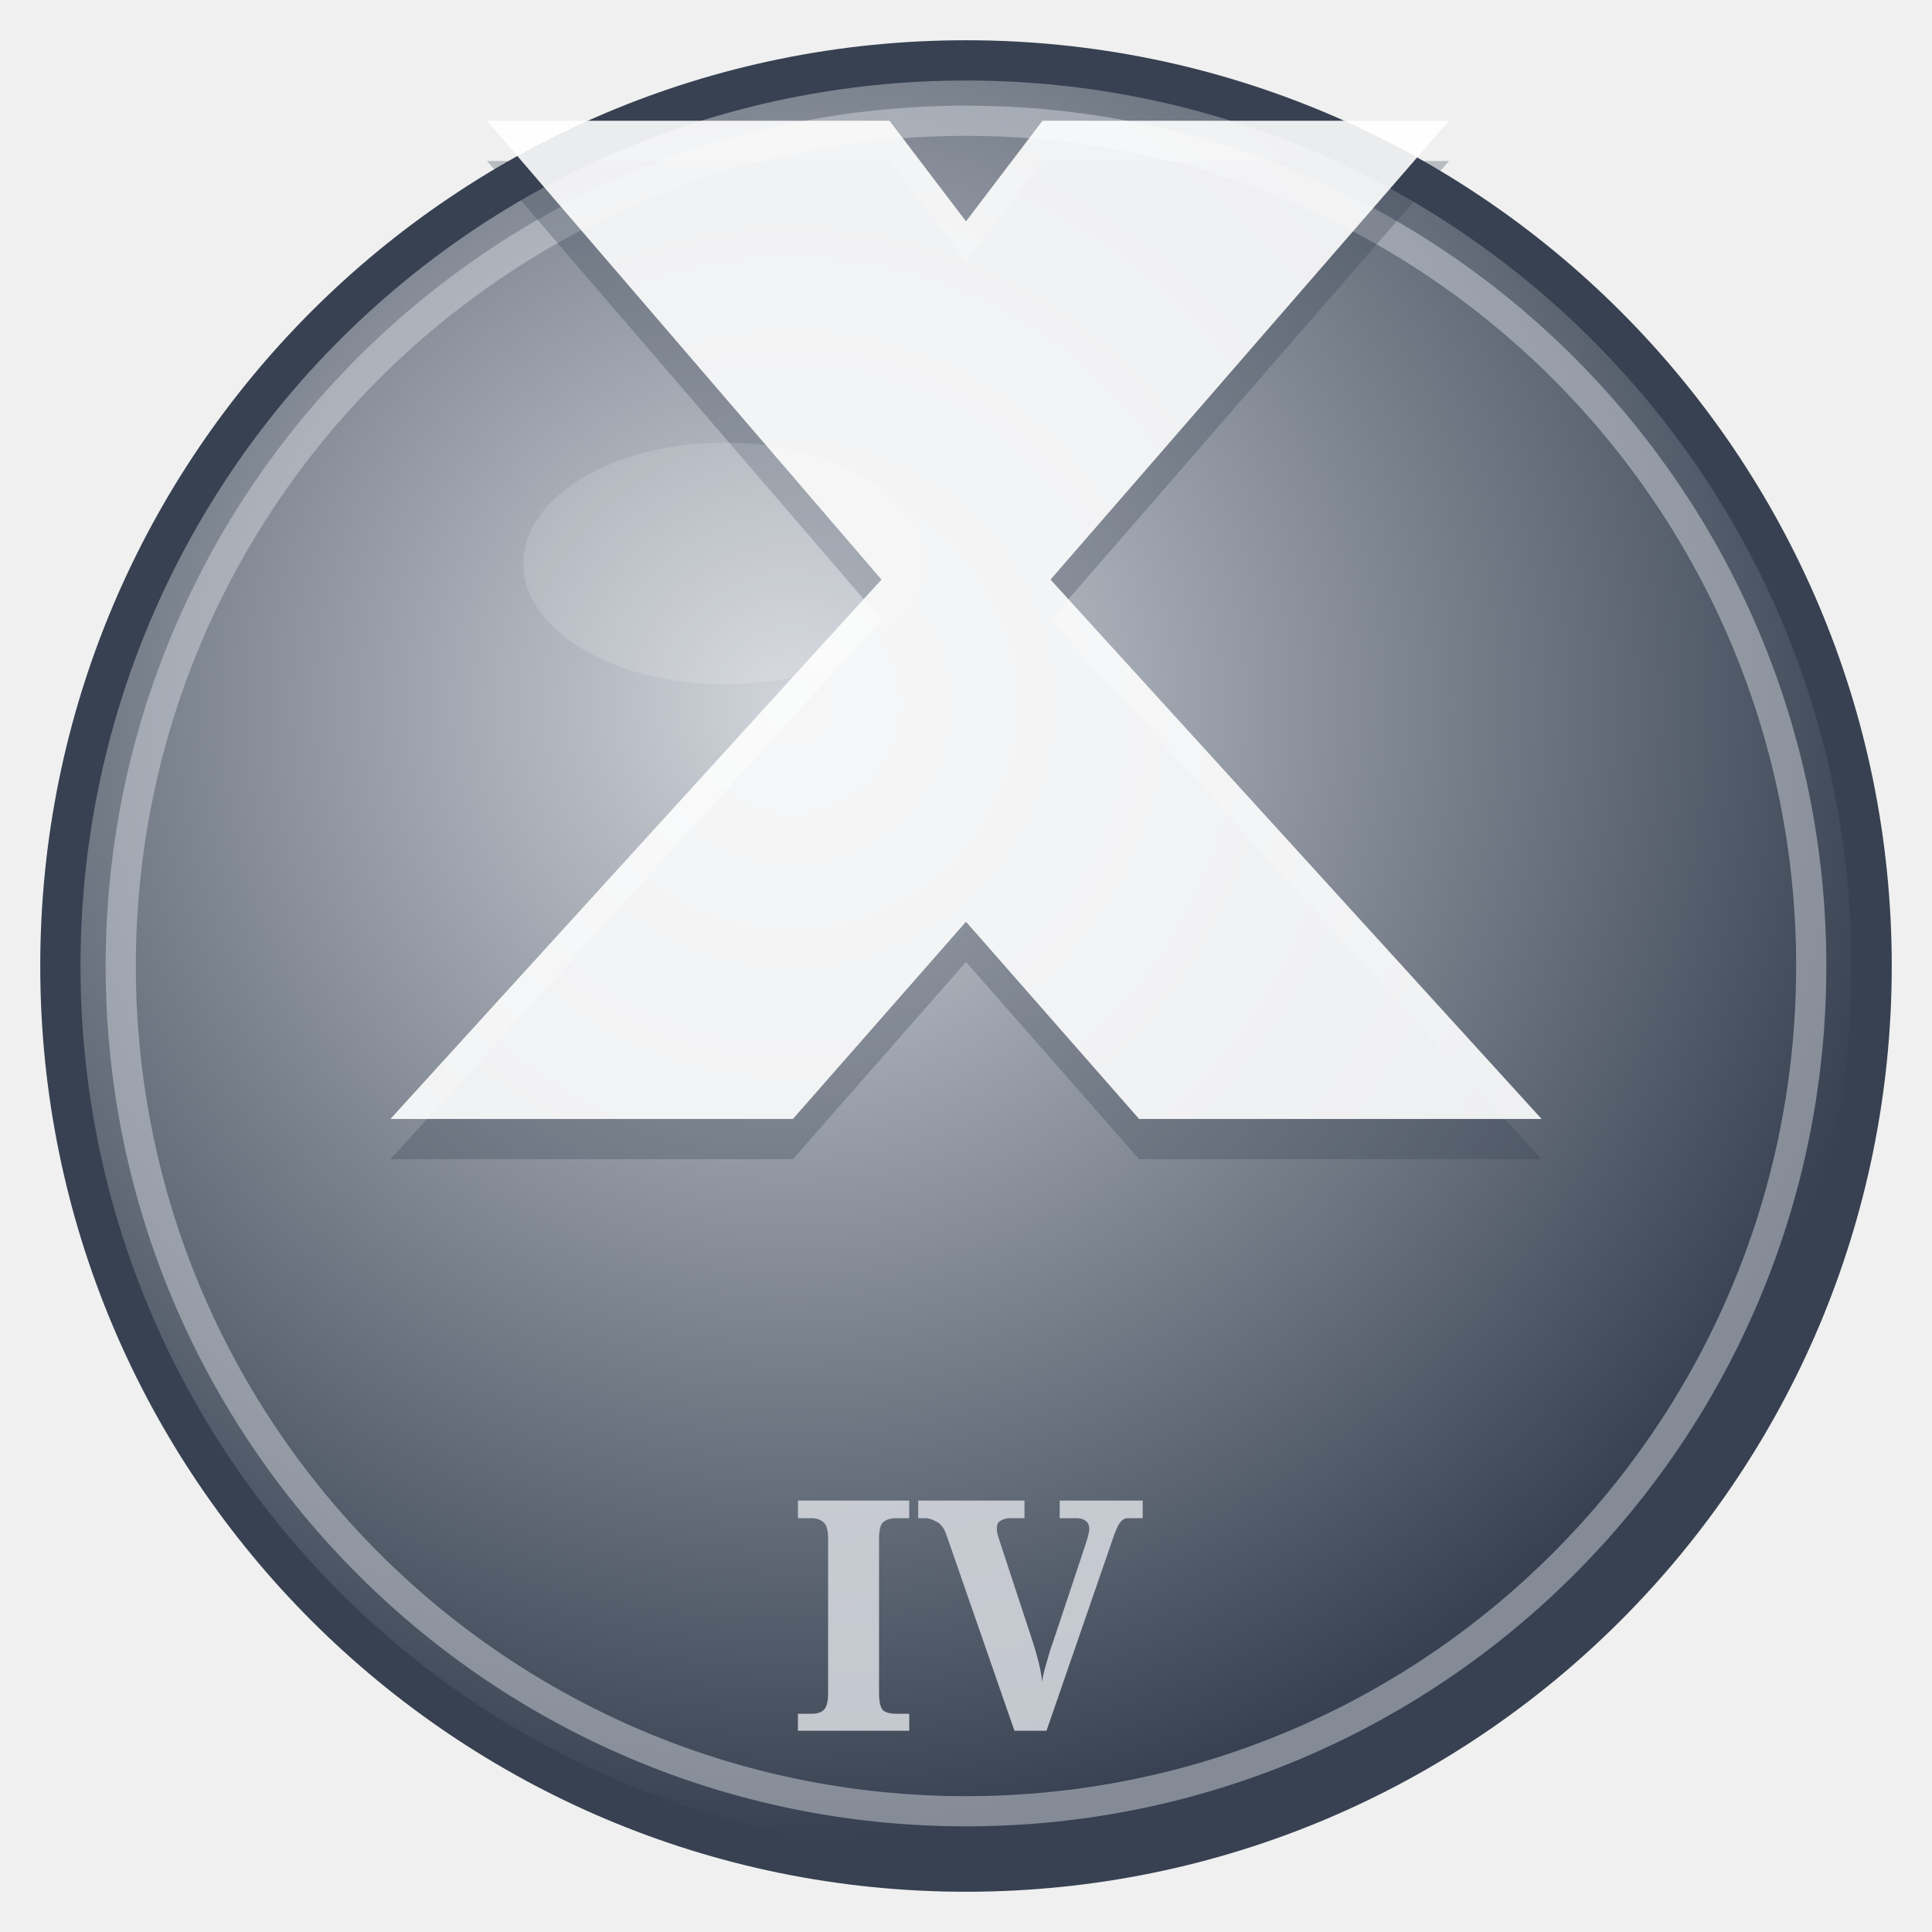
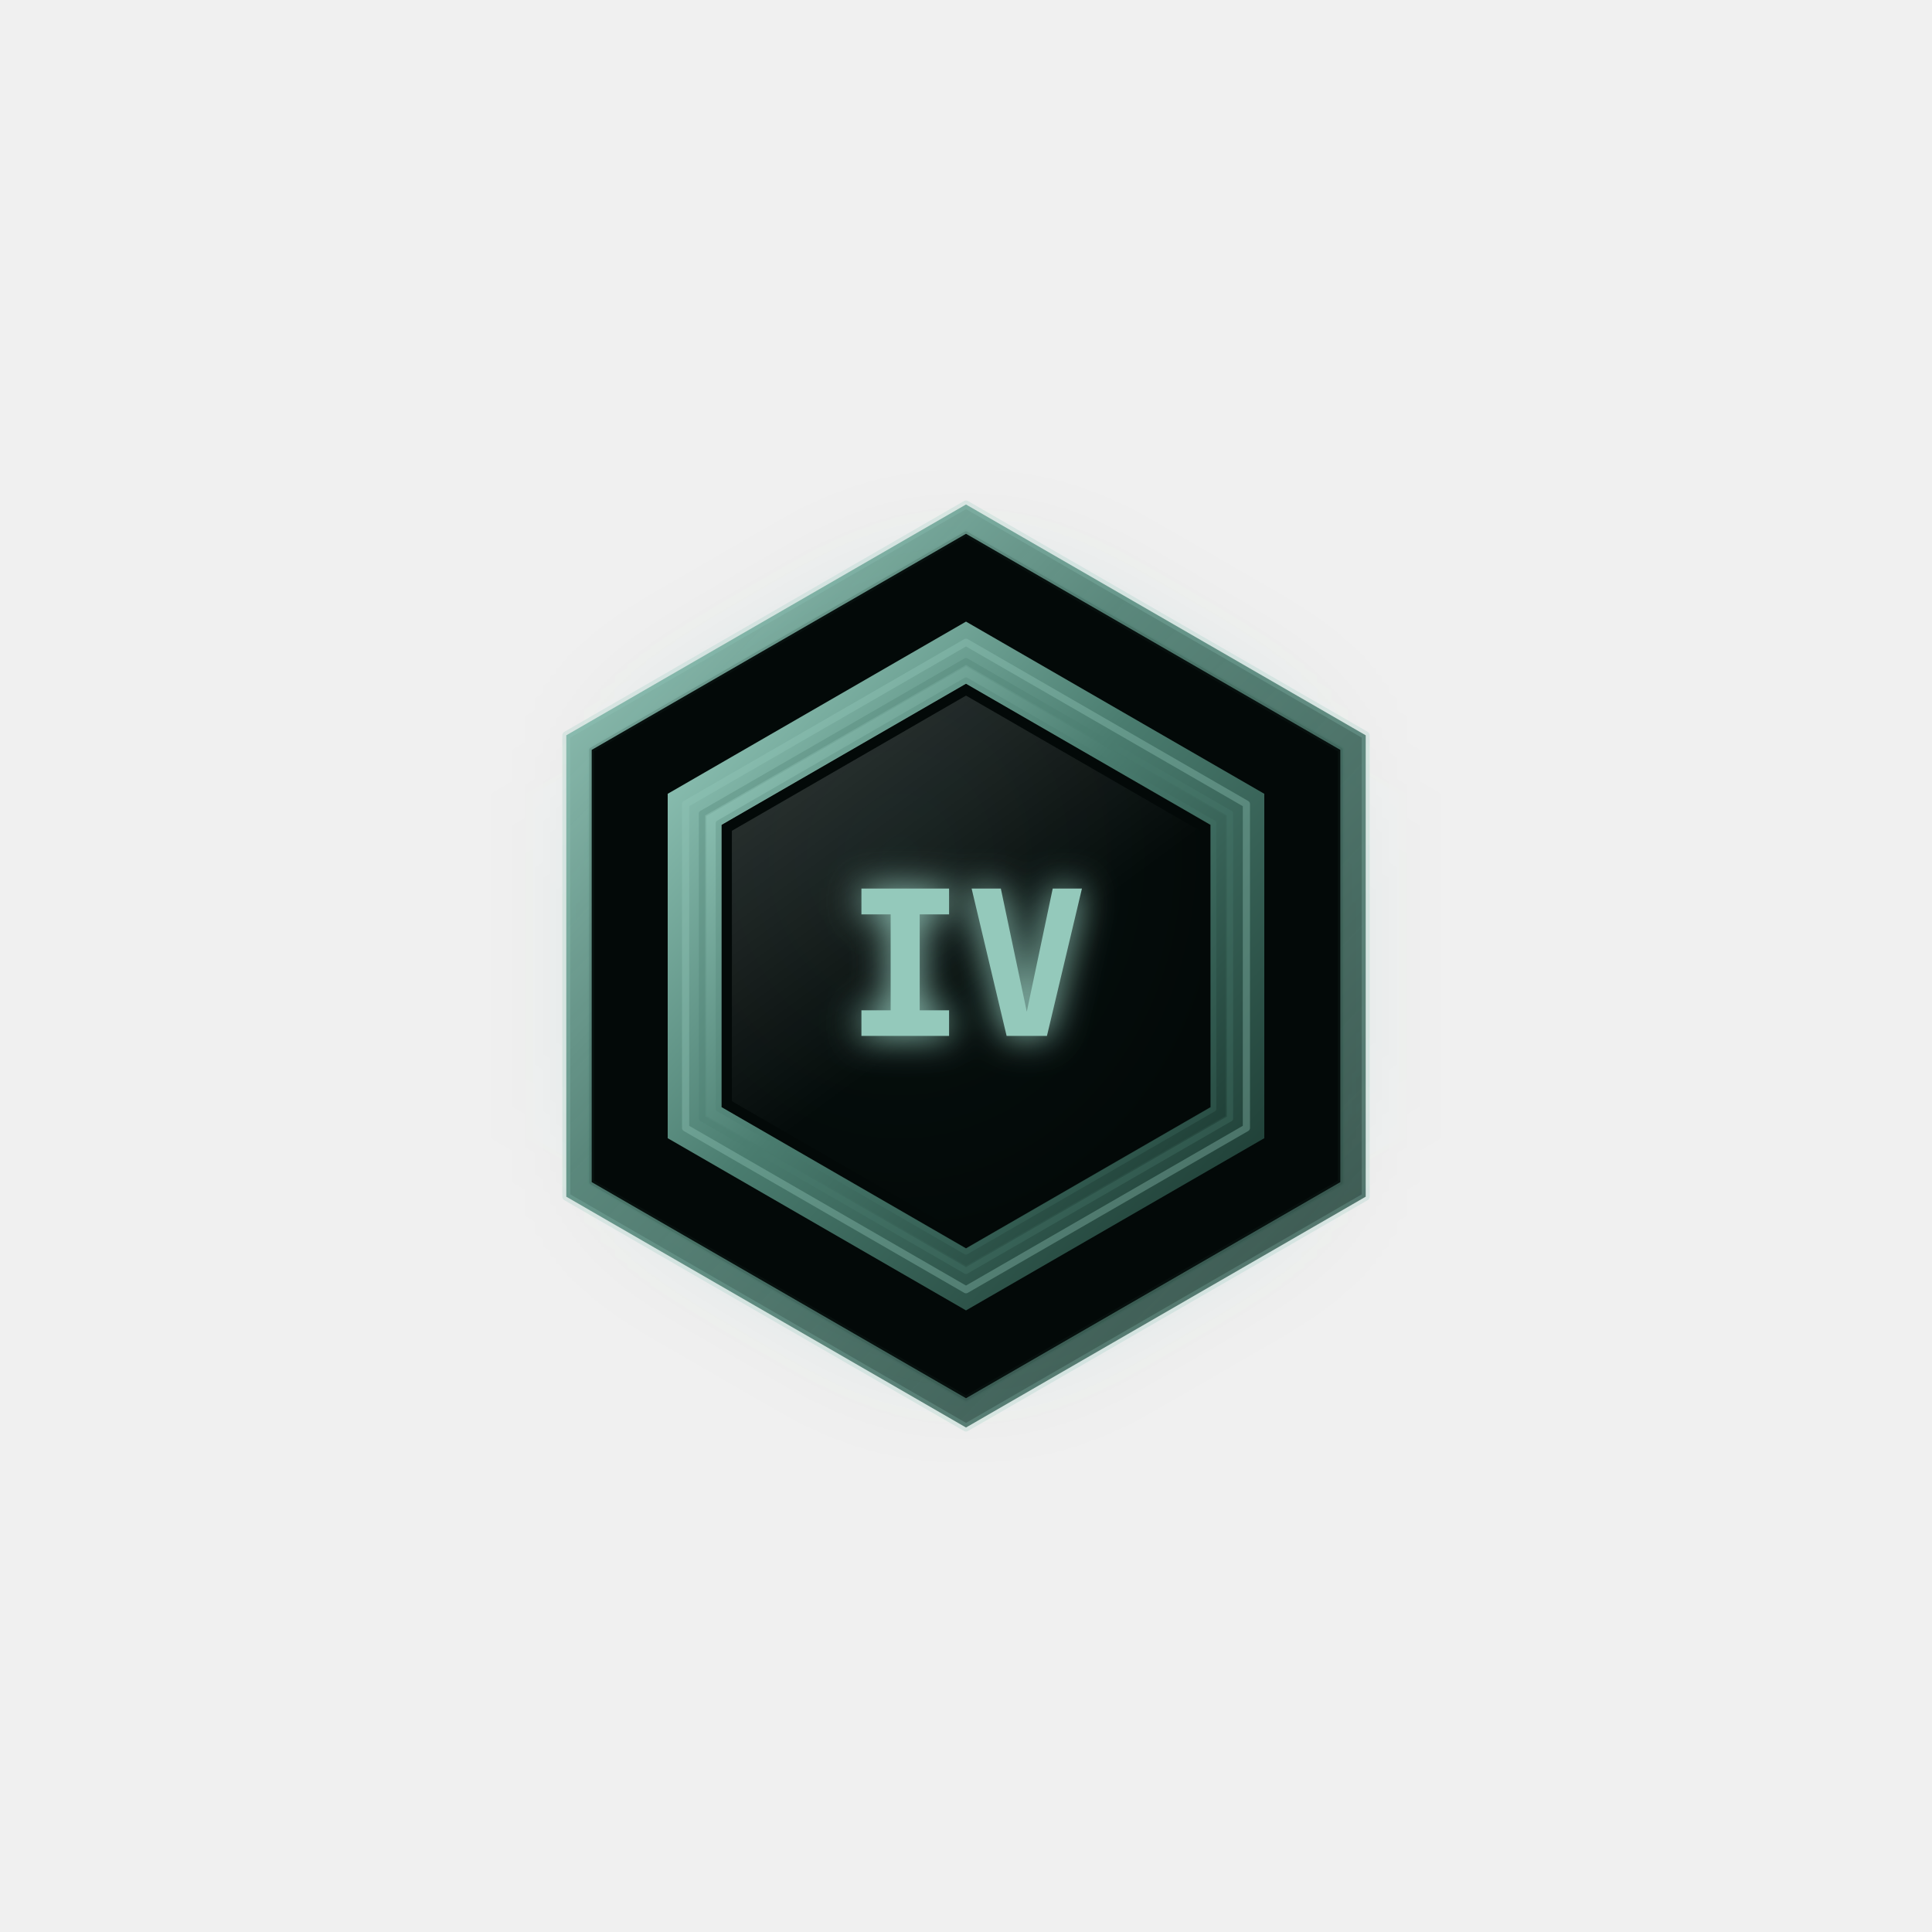
- <svg xmlns="http://www.w3.org/2000/svg" viewBox="0 0 48 48" role="img" aria-label="Season Tier IV Badge">
+ <svg xmlns="http://www.w3.org/2000/svg" width="84" height="84" viewBox="-54.60 -54.60 193.20 193.20" overflow="visible" role="img" aria-label="Season Tier IV">
  <defs>
-     <radialGradient id="stg_4" cx="40%" cy="35%" r="65%">
-       <stop offset="0%" stop-color="#D1D5DB" />
-       <stop offset="100%" stop-color="#374151" />
+     <radialGradient id="bgseas4" cx="36%" cy="30%" r="72%">
+       <stop offset="0%" stop-color="#071210" />
+       <stop offset="100%" stop-color="#030908" />
    </radialGradient>
+     <linearGradient id="rimseas4" x1="5%" y1="5%" x2="95%" y2="95%">
+       <stop offset="0%" stop-color="#94c9bb" />
+       <stop offset="45%" stop-color="#4a7c6f" />
+       <stop offset="100%" stop-color="#1a3830" />
+     </linearGradient>
+     <linearGradient id="shseas4" x1="18%" y1="0%" x2="82%" y2="100%">
+       <stop offset="0%" stop-color="white" stop-opacity="0.16" />
+       <stop offset="55%" stop-color="white" stop-opacity="0" />
+     </linearGradient>
+     <filter id="glseas4" x="-30%" y="-30%" width="160%" height="160%">
+       <feGaussianBlur stdDeviation="1.8" result="b" />
+       <feMerge>
+         <feMergeNode in="b" />
+         <feMergeNode in="SourceGraphic" />
+       </feMerge>
+     </filter>
+     <filter id="haloseas4" x="-120%" y="-120%" width="440%" height="440%">
+       <feGaussianBlur stdDeviation="8" result="b" />
+       <feMerge>
+         <feMergeNode in="b" />
+         <feMergeNode in="SourceGraphic" />
+       </feMerge>
+     </filter>
+     <linearGradient id="pgseas4_0" x1="5%" y1="0%" x2="95%" y2="100%">
+       <stop offset="0%" stop-color="#94c9bb" stop-opacity="0.95" />
+       <stop offset="38%" stop-color="#4a7c6f" stop-opacity="0.9" />
+       <stop offset="100%" stop-color="#1a3830" stop-opacity="0.85" />
+     </linearGradient>
+     <linearGradient id="pgseas4_1" x1="5%" y1="0%" x2="95%" y2="100%">
+       <stop offset="0%" stop-color="#94c9bb" stop-opacity="0.95" />
+       <stop offset="38%" stop-color="#4a7c6f" stop-opacity="0.9" />
+       <stop offset="100%" stop-color="#1a3830" stop-opacity="0.85" />
+     </linearGradient>
+     <linearGradient id="pgseas4_2" x1="5%" y1="0%" x2="95%" y2="100%">
+       <stop offset="0%" stop-color="#94c9bb" stop-opacity="0.95" />
+       <stop offset="38%" stop-color="#4a7c6f" stop-opacity="0.9" />
+       <stop offset="100%" stop-color="#1a3830" stop-opacity="0.85" />
+     </linearGradient>
+     <linearGradient id="pgseas4_3" x1="5%" y1="0%" x2="95%" y2="100%">
+       <stop offset="0%" stop-color="#94c9bb" stop-opacity="0.95" />
+       <stop offset="38%" stop-color="#4a7c6f" stop-opacity="0.9" />
+       <stop offset="100%" stop-color="#1a3830" stop-opacity="0.85" />
+     </linearGradient>
  </defs>
-   <circle cx="24" cy="24" r="23" fill="#374151" />
-   <circle cx="24" cy="24" r="22" fill="url(#stg_4)" />
-   <circle cx="24" cy="24" r="21" fill="none" stroke="#D1D5DB" stroke-width="0.75" opacity="0.5" />
-   <path d="M36,4 L26.1,15.4 L38.3,28.8 H28.3 L24,23.9 L19.7,28.8 H9.7 L21.9,15.4 L12.1,4 H22.1 L24,6.5 L25.9,4 Z" fill="#374151" opacity="0.3" />
-   <path d="M36,3 L26.1,14.4 L38.3,27.8 H28.3 L24,22.9 L19.7,27.8 H9.7 L21.9,14.4 L12.1,3 H22.1 L24,5.5 L25.9,3 Z" fill="white" opacity="0.9" />
-   <text x="24" y="43" text-anchor="middle" font-family="Georgia,serif" font-size="8" font-weight="700" fill="#D1D5DB" opacity="0.9">IV</text>
-   <ellipse cx="18" cy="14" rx="5" ry="3" fill="white" opacity="0.15" />
+   <path d="M71.83,24.78L71.83,59.22L42.00,76.44L12.17,59.22L12.17,24.78L42.00,7.56Z" fill="#4a7c6f" fill-opacity="0.35" filter="url(#haloseas4)" />
+   <path d="M74.36,23.32L74.36,60.68L42.00,79.37L9.64,60.68L9.64,23.32L42.00,4.63Z" fill="url(#pgseas4_0)" />
+   <path d="M71.83,24.78L71.83,59.22L42.00,76.44L12.17,59.22L12.17,24.78L42.00,7.56Z" fill="#030908" />
+   <path d="M74.36,23.32L74.36,60.68L42.00,79.37L9.64,60.68L9.64,23.32L42.00,4.63Z" fill="none" stroke="#94c9bb" stroke-width="0.8" stroke-opacity="0.48" stroke-linejoin="round" />
+   <path d="M71.83,24.78L71.83,59.22L42.00,76.44L12.17,59.22L12.17,24.78L42.00,7.56Z" fill="none" stroke="#1a3830" stroke-width="0.5" stroke-opacity="0.28" stroke-linejoin="round" />
+   <path d="M76.90,21.85L76.90,62.15L42.00,82.29L7.10,62.15L7.10,21.85L42.00,1.71Z" fill="url(#pgseas4_1)" />
+   <path d="M74.36,23.32L74.36,60.68L42.00,79.37L9.64,60.68L9.64,23.32L42.00,4.63Z" fill="#030908" />
+   <path d="M76.90,21.85L76.90,62.15L42.00,82.29L7.10,62.15L7.10,21.85L42.00,1.71Z" fill="none" stroke="#94c9bb" stroke-width="0.8" stroke-opacity="0.40" stroke-linejoin="round" />
+   <path d="M74.36,23.32L74.36,60.68L42.00,79.37L9.64,60.68L9.64,23.32L42.00,4.63Z" fill="none" stroke="#1a3830" stroke-width="0.5" stroke-opacity="0.24" stroke-linejoin="round" />
+   <path d="M79.43,20.39L79.43,63.61L42.00,85.22L4.57,63.61L4.57,20.39L42.00,-1.22Z" fill="url(#pgseas4_2)" />
+   <path d="M76.90,21.85L76.90,62.15L42.00,82.29L7.10,62.15L7.10,21.85L42.00,1.71Z" fill="#030908" />
+   <path d="M79.43,20.39L79.43,63.61L42.00,85.22L4.57,63.61L4.57,20.39L42.00,-1.22Z" fill="none" stroke="#94c9bb" stroke-width="0.8" stroke-opacity="0.32" stroke-linejoin="round" />
+   <path d="M76.90,21.85L76.90,62.15L42.00,82.29L7.10,62.15L7.10,21.85L42.00,1.71Z" fill="none" stroke="#1a3830" stroke-width="0.5" stroke-opacity="0.20" stroke-linejoin="round" />
+   <path d="M81.97,18.93L81.97,65.07L42.00,88.15L2.03,65.07L2.03,18.93L42.00,-4.15Z" fill="url(#pgseas4_3)" />
+   <path d="M79.43,20.39L79.43,63.61L42.00,85.22L4.57,63.61L4.57,20.39L42.00,-1.22Z" fill="#030908" />
+   <path d="M81.97,18.93L81.97,65.07L42.00,88.15L2.03,65.07L2.03,18.93L42.00,-4.15Z" fill="none" stroke="#94c9bb" stroke-width="0.8" stroke-opacity="0.24" stroke-linejoin="round" />
+   <path d="M79.43,20.39L79.43,63.61L42.00,85.22L4.57,63.61L4.57,20.39L42.00,-1.22Z" fill="none" stroke="#1a3830" stroke-width="0.5" stroke-opacity="0.16" stroke-linejoin="round" />
+   <path d="M71.83,24.78L71.83,59.22L42.00,76.44L12.17,59.22L12.17,24.78L42.00,7.56Z" fill="url(#rimseas4)" />
+   <path d="M67.20,27.45L67.20,56.55L42.00,71.10L16.80,56.55L16.80,27.45L42.00,12.90Z" fill="#030908" />
+   <path d="M67.20,27.45L67.20,56.55L42.00,71.10L16.80,56.55L16.80,27.45L42.00,12.90Z" fill="none" stroke="url(#rimseas4)" stroke-width="1.51" />
+   <path d="M65.41,28.48L65.41,55.52L42.00,69.04L18.59,55.52L18.59,28.48L42.00,14.96Z" fill="url(#bgseas4)" />
+   <path d="M65.41,28.48L65.41,55.52L42.00,69.04L18.59,55.52L18.59,28.48L42.00,14.96Z" fill="url(#shseas4)" />
+   <path d="M70.04,25.81L70.04,58.19L42.00,74.37L13.96,58.19L13.96,25.81L42.00,9.63Z" fill="none" stroke="#94c9bb" stroke-width="0.72" stroke-opacity="0.36" stroke-linejoin="round" />
+   <path d="M68.40,26.76L68.40,57.24L42.00,72.48L15.60,57.24L15.60,26.76L42.00,11.52Z" fill="none" stroke="#4a7c6f" stroke-width="0.63" stroke-opacity="0.30" stroke-linejoin="round" />
+   <path d="M66.76,27.71L66.76,56.29L42.00,70.59L17.24,56.29L17.24,27.71L42.00,13.41Z" fill="none" stroke="#4a7c6f" stroke-width="0.54" stroke-opacity="0.24" stroke-linejoin="round" />
+   <text x="42.00" y="42.00" text-anchor="middle" dominant-baseline="central" font-family="Orbitron,monospace" font-weight="900" font-size="20.2" fill="#94c9bb" filter="url(#glseas4)">IV</text>
</svg>
